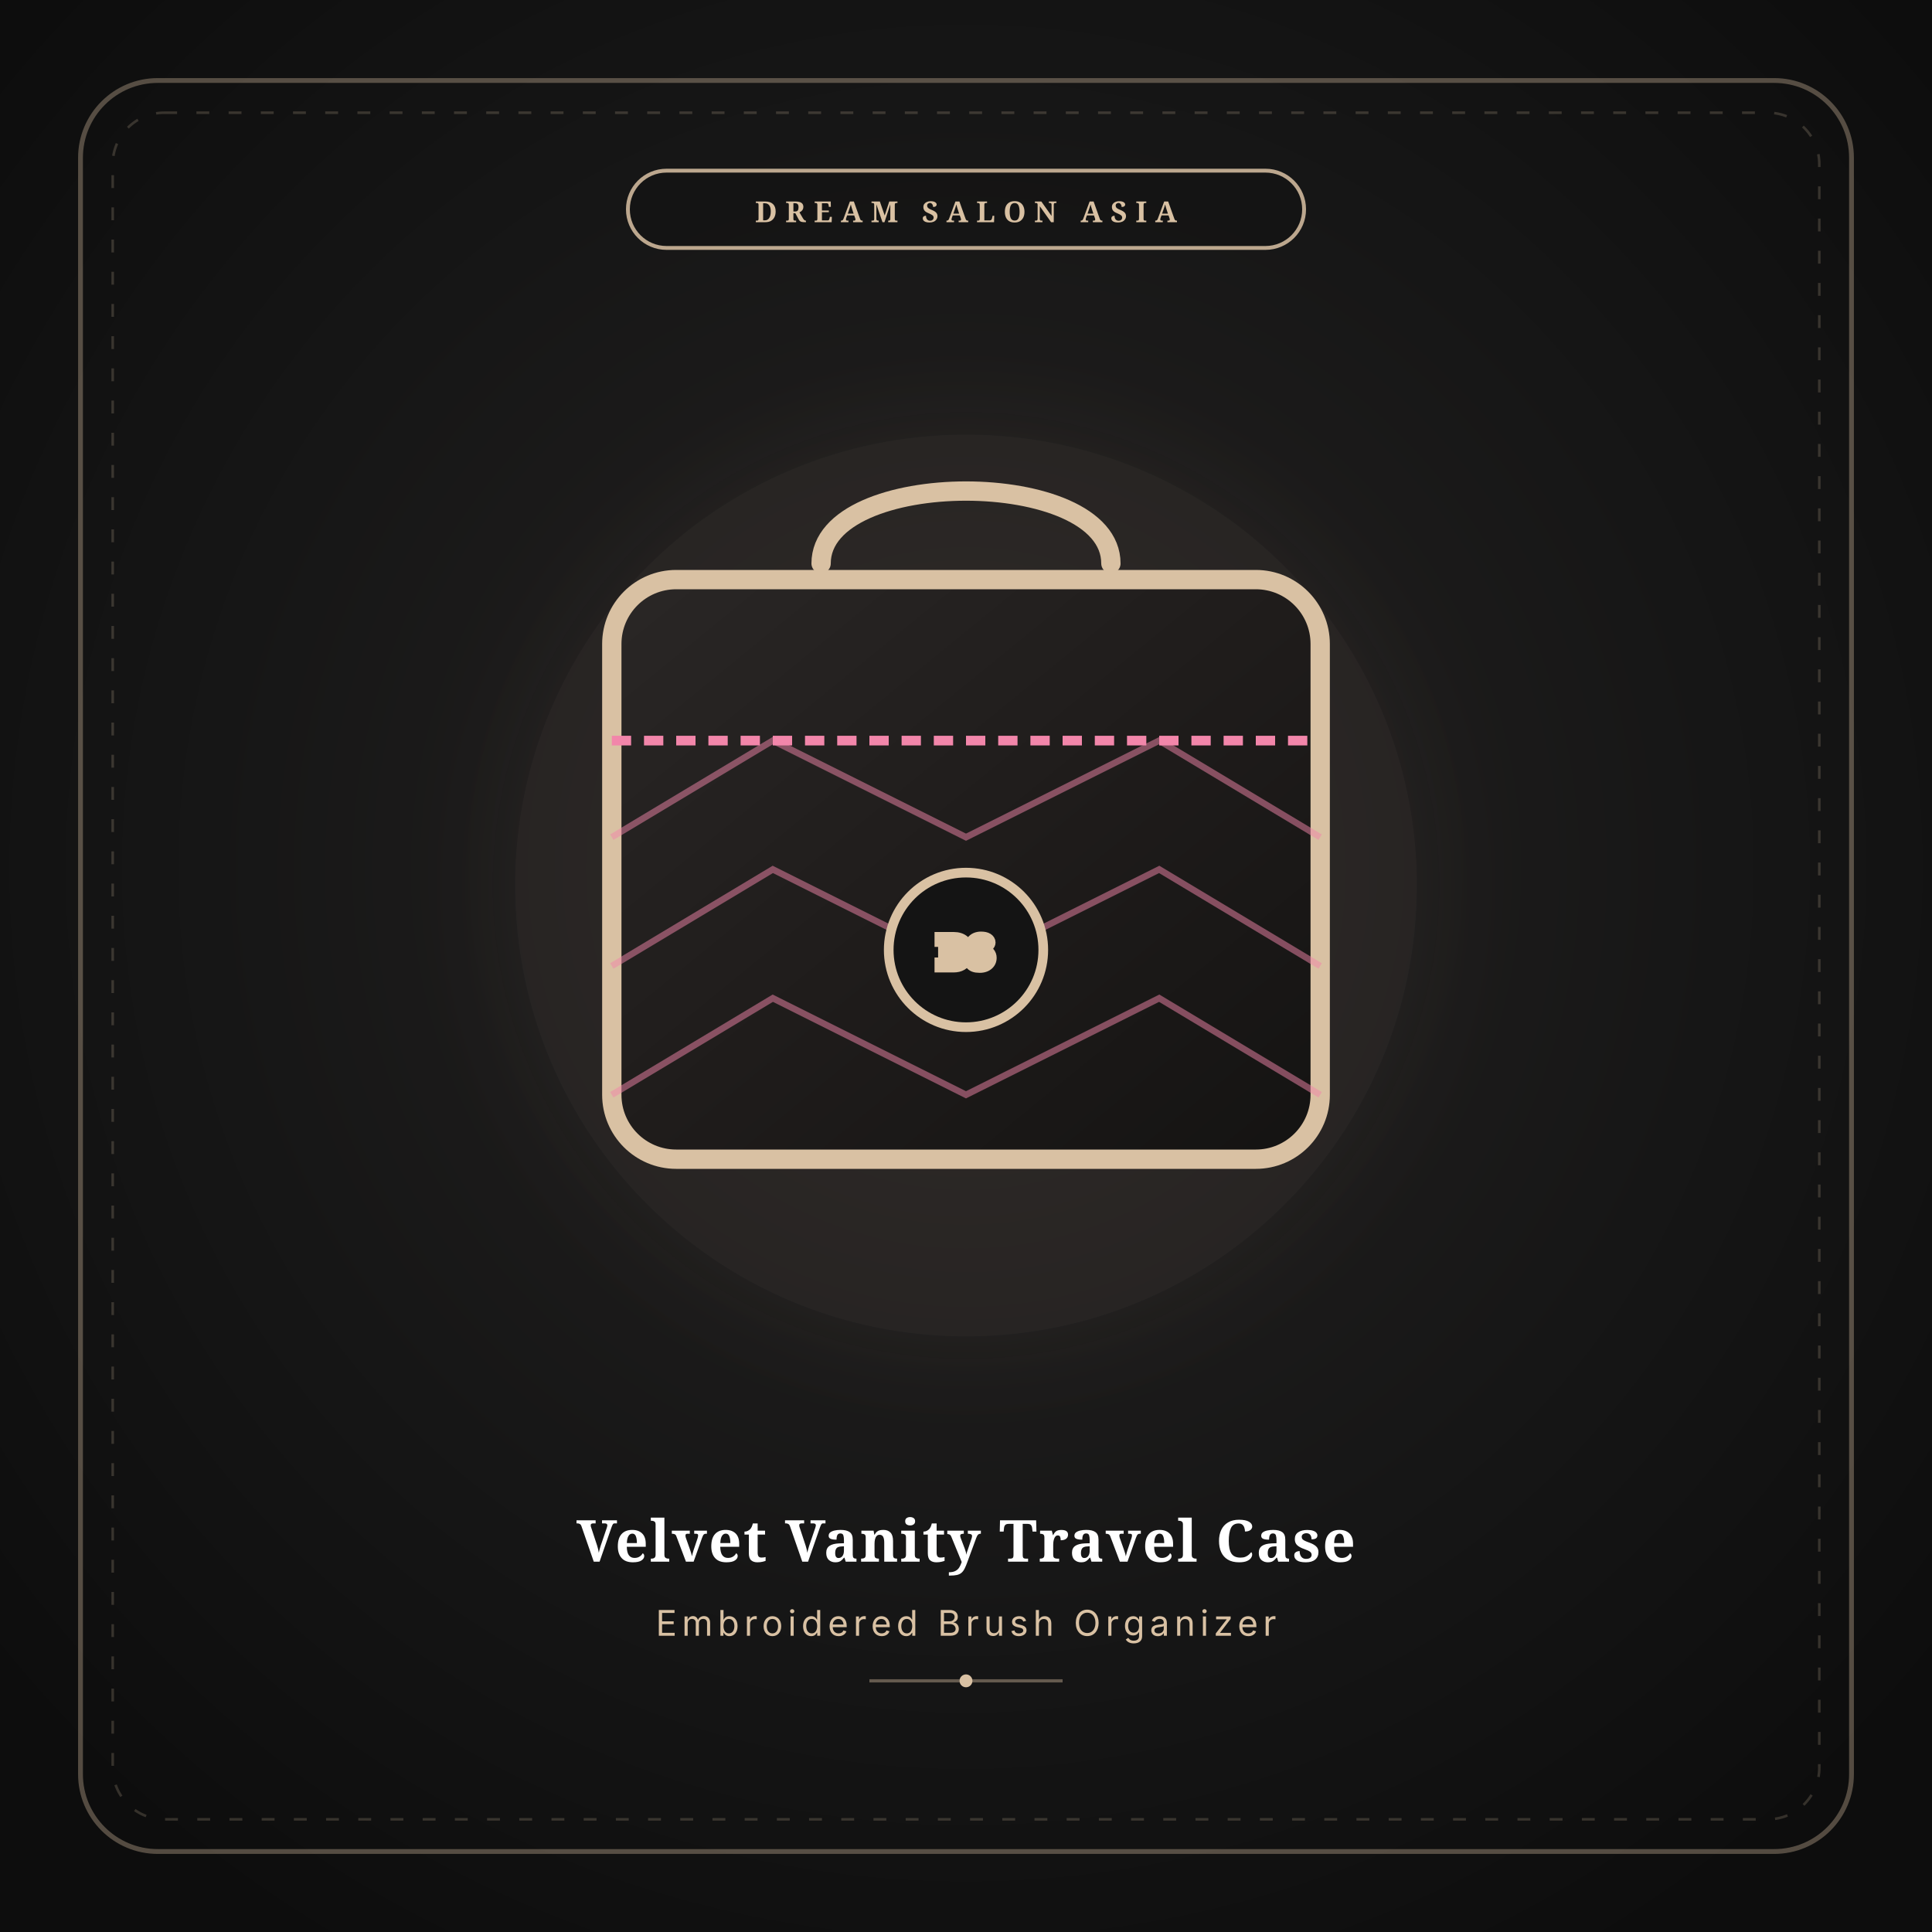
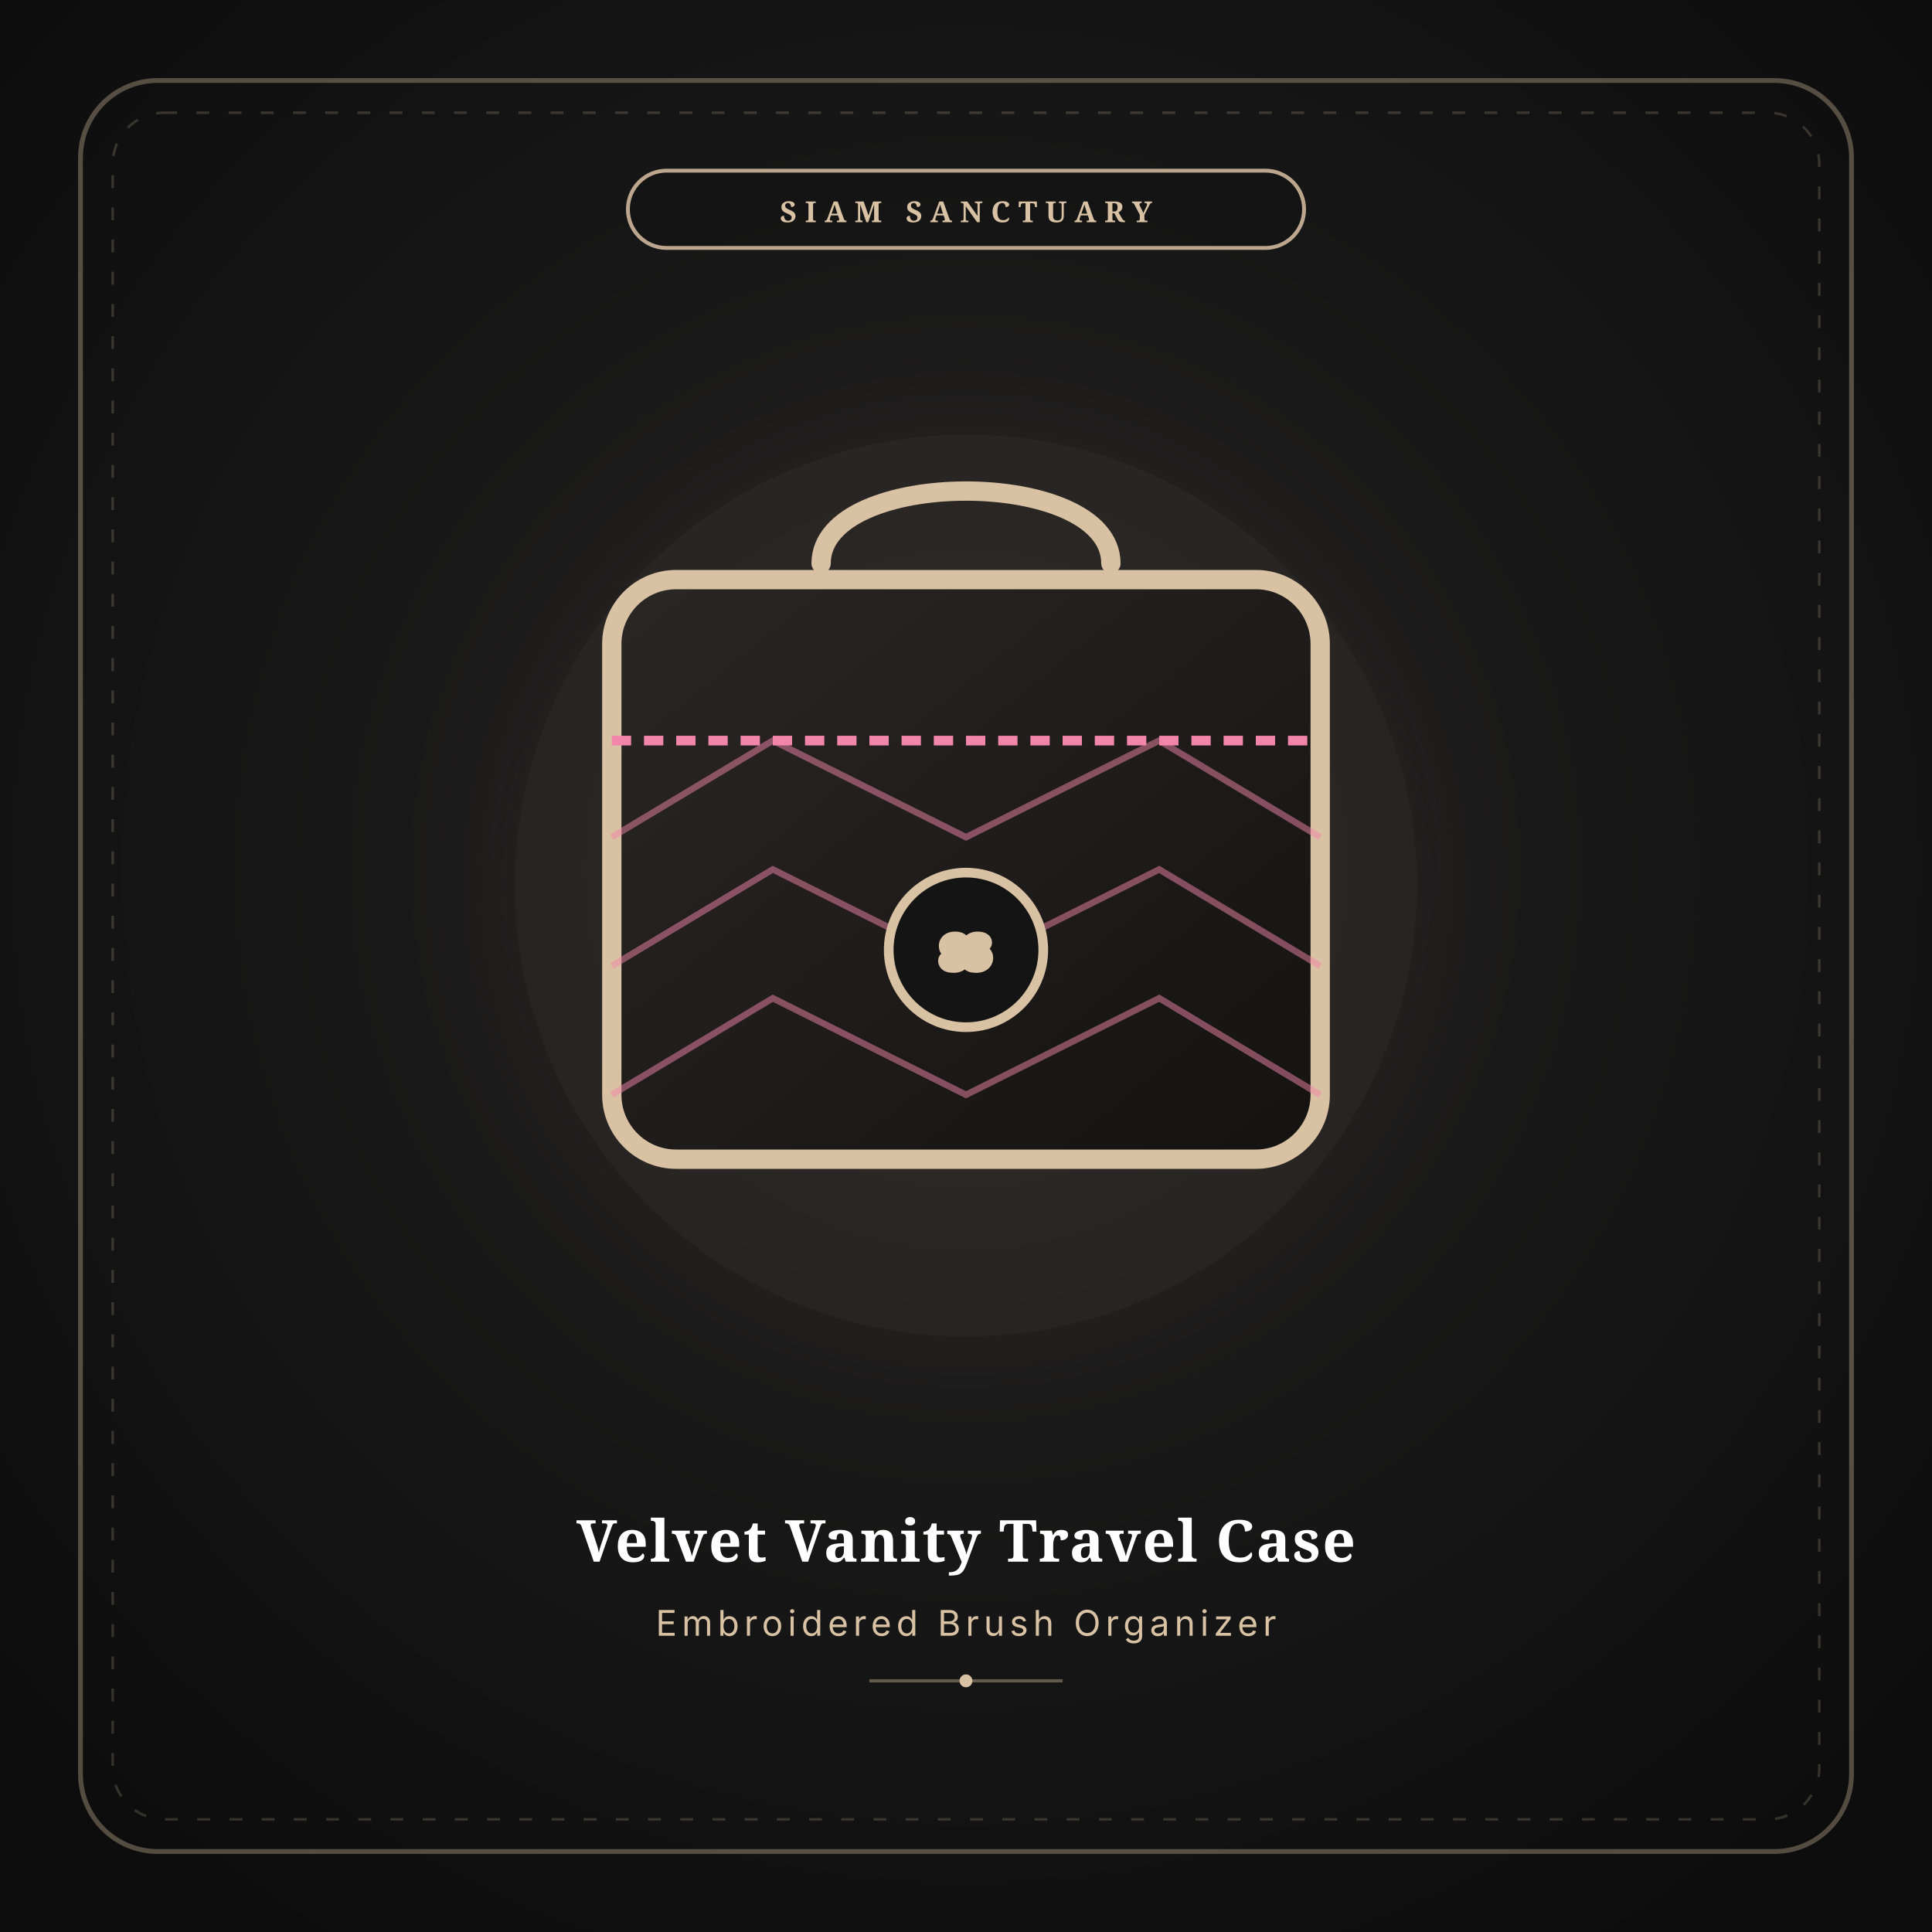
<svg xmlns="http://www.w3.org/2000/svg" viewBox="0 0 600 600" width="100%" height="100%">
  <defs>
    <radialGradient id="bgGlow" cx="50%" cy="45%" r="65%">
      <stop offset="0%" stop-color="#262322" />
      <stop offset="60%" stop-color="#161616" />
      <stop offset="100%" stop-color="#0d0d0d" />
    </radialGradient>
    <linearGradient id="grad1" x1="0%" y1="0%" x2="100%" y2="100%">
      <stop offset="0%" stop-color="#2a2726" />
      <stop offset="50%" stop-color="#1f1c1b" />
      <stop offset="100%" stop-color="#141312" />
    </linearGradient>
    <filter id="glow" x="-20%" y="-20%" width="140%" height="140%">
      <feGaussianBlur stdDeviation="15" result="blur" />
      <feComposite in="SourceGraphic" in2="blur" operator="over" />
    </filter>
  </defs>
  <rect width="600" height="600" fill="url(#bgGlow)" />
  <rect x="25" y="25" width="550" height="550" rx="24" fill="none" stroke="#d9c1a3" stroke-width="1.5" opacity="0.35" />
  <rect x="35" y="35" width="530" height="530" rx="16" fill="none" stroke="#d9c1a3" stroke-width="0.8" opacity="0.2" stroke-dasharray="4 6" />
  <g transform="translate(300, 65)">
    <rect x="-105" y="-12" width="210" height="24" rx="12" fill="#141414" stroke="#d9c1a3" stroke-width="1.2" opacity="0.85" />
-     <text x="0" y="4" fill="#d9c1a3" font-size="9" font-family="'Cinzel', 'Playfair Display', serif" font-weight="600" text-anchor="middle" letter-spacing="2.5">DREAM SALON ASIA</text>
+     <text x="0" y="4" fill="#d9c1a3" font-size="9" font-family="'Cinzel', 'Playfair Display', serif" font-weight="600" text-anchor="middle" letter-spacing="2.5">SIAM SANCTUARY</text>
  </g>
  <circle cx="300" cy="275" r="140" fill="#d9c1a3" opacity="0.06" filter="url(#glow)" />
  <g transform="translate(300, 280)" stroke="#d9c1a3" stroke-width="4" fill="none">
    <path d="M -45 -105 C -45 -135 45 -135 45 -105" stroke="#d9c1a3" stroke-width="6" stroke-linecap="round" />
    <rect x="-110" y="-100" width="220" height="180" rx="20" fill="url(#grad1)" stroke="#d9c1a3" stroke-width="6" />
    <line x1="-110" y1="-50" x2="110" y2="-50" stroke="#f286aa" stroke-width="3" stroke-dasharray="6 4" />
    <path d="M -110 -20 L -60 -50 L 0 -20 L 60 -50 L 110 -20" stroke="#f286aa" stroke-width="2" opacity="0.5" />
    <path d="M -110 20 L -60 -10 L 0 20 L 60 -10 L 110 20" stroke="#f286aa" stroke-width="2" opacity="0.5" />
    <path d="M -110 60 L -60 30 L 0 60 L 60 30 L 110 60" stroke="#f286aa" stroke-width="2" opacity="0.5" />
    <circle cx="0" cy="15" r="24" fill="#141414" stroke="#d9c1a3" stroke-width="3" />
-     <text x="0" y="20" fill="#d9c1a3" font-size="12" font-family="serif" text-anchor="middle" font-weight="bold">DS</text>
+     <text x="0" y="20" fill="#d9c1a3" font-size="12" font-family="serif" text-anchor="middle" font-weight="bold">SS</text>
  </g>
  <g transform="translate(300, 500)">
    <text x="0" y="-15" fill="#ffffff" font-size="18" font-family="'Playfair Display', serif" font-weight="600" text-anchor="middle" letter-spacing="0.5">Velvet Vanity Travel Case</text>
    <text x="0" y="8" fill="#d9c1a3" font-size="11" font-family="'Inter', sans-serif" font-weight="400" text-anchor="middle" letter-spacing="1.5">Embroidered Brush Organizer</text>
    <line x1="-30" y1="22" x2="30" y2="22" stroke="#d9c1a3" stroke-width="1" opacity="0.4" />
    <circle cx="0" cy="22" r="2" fill="#d9c1a3" />
  </g>
</svg>
